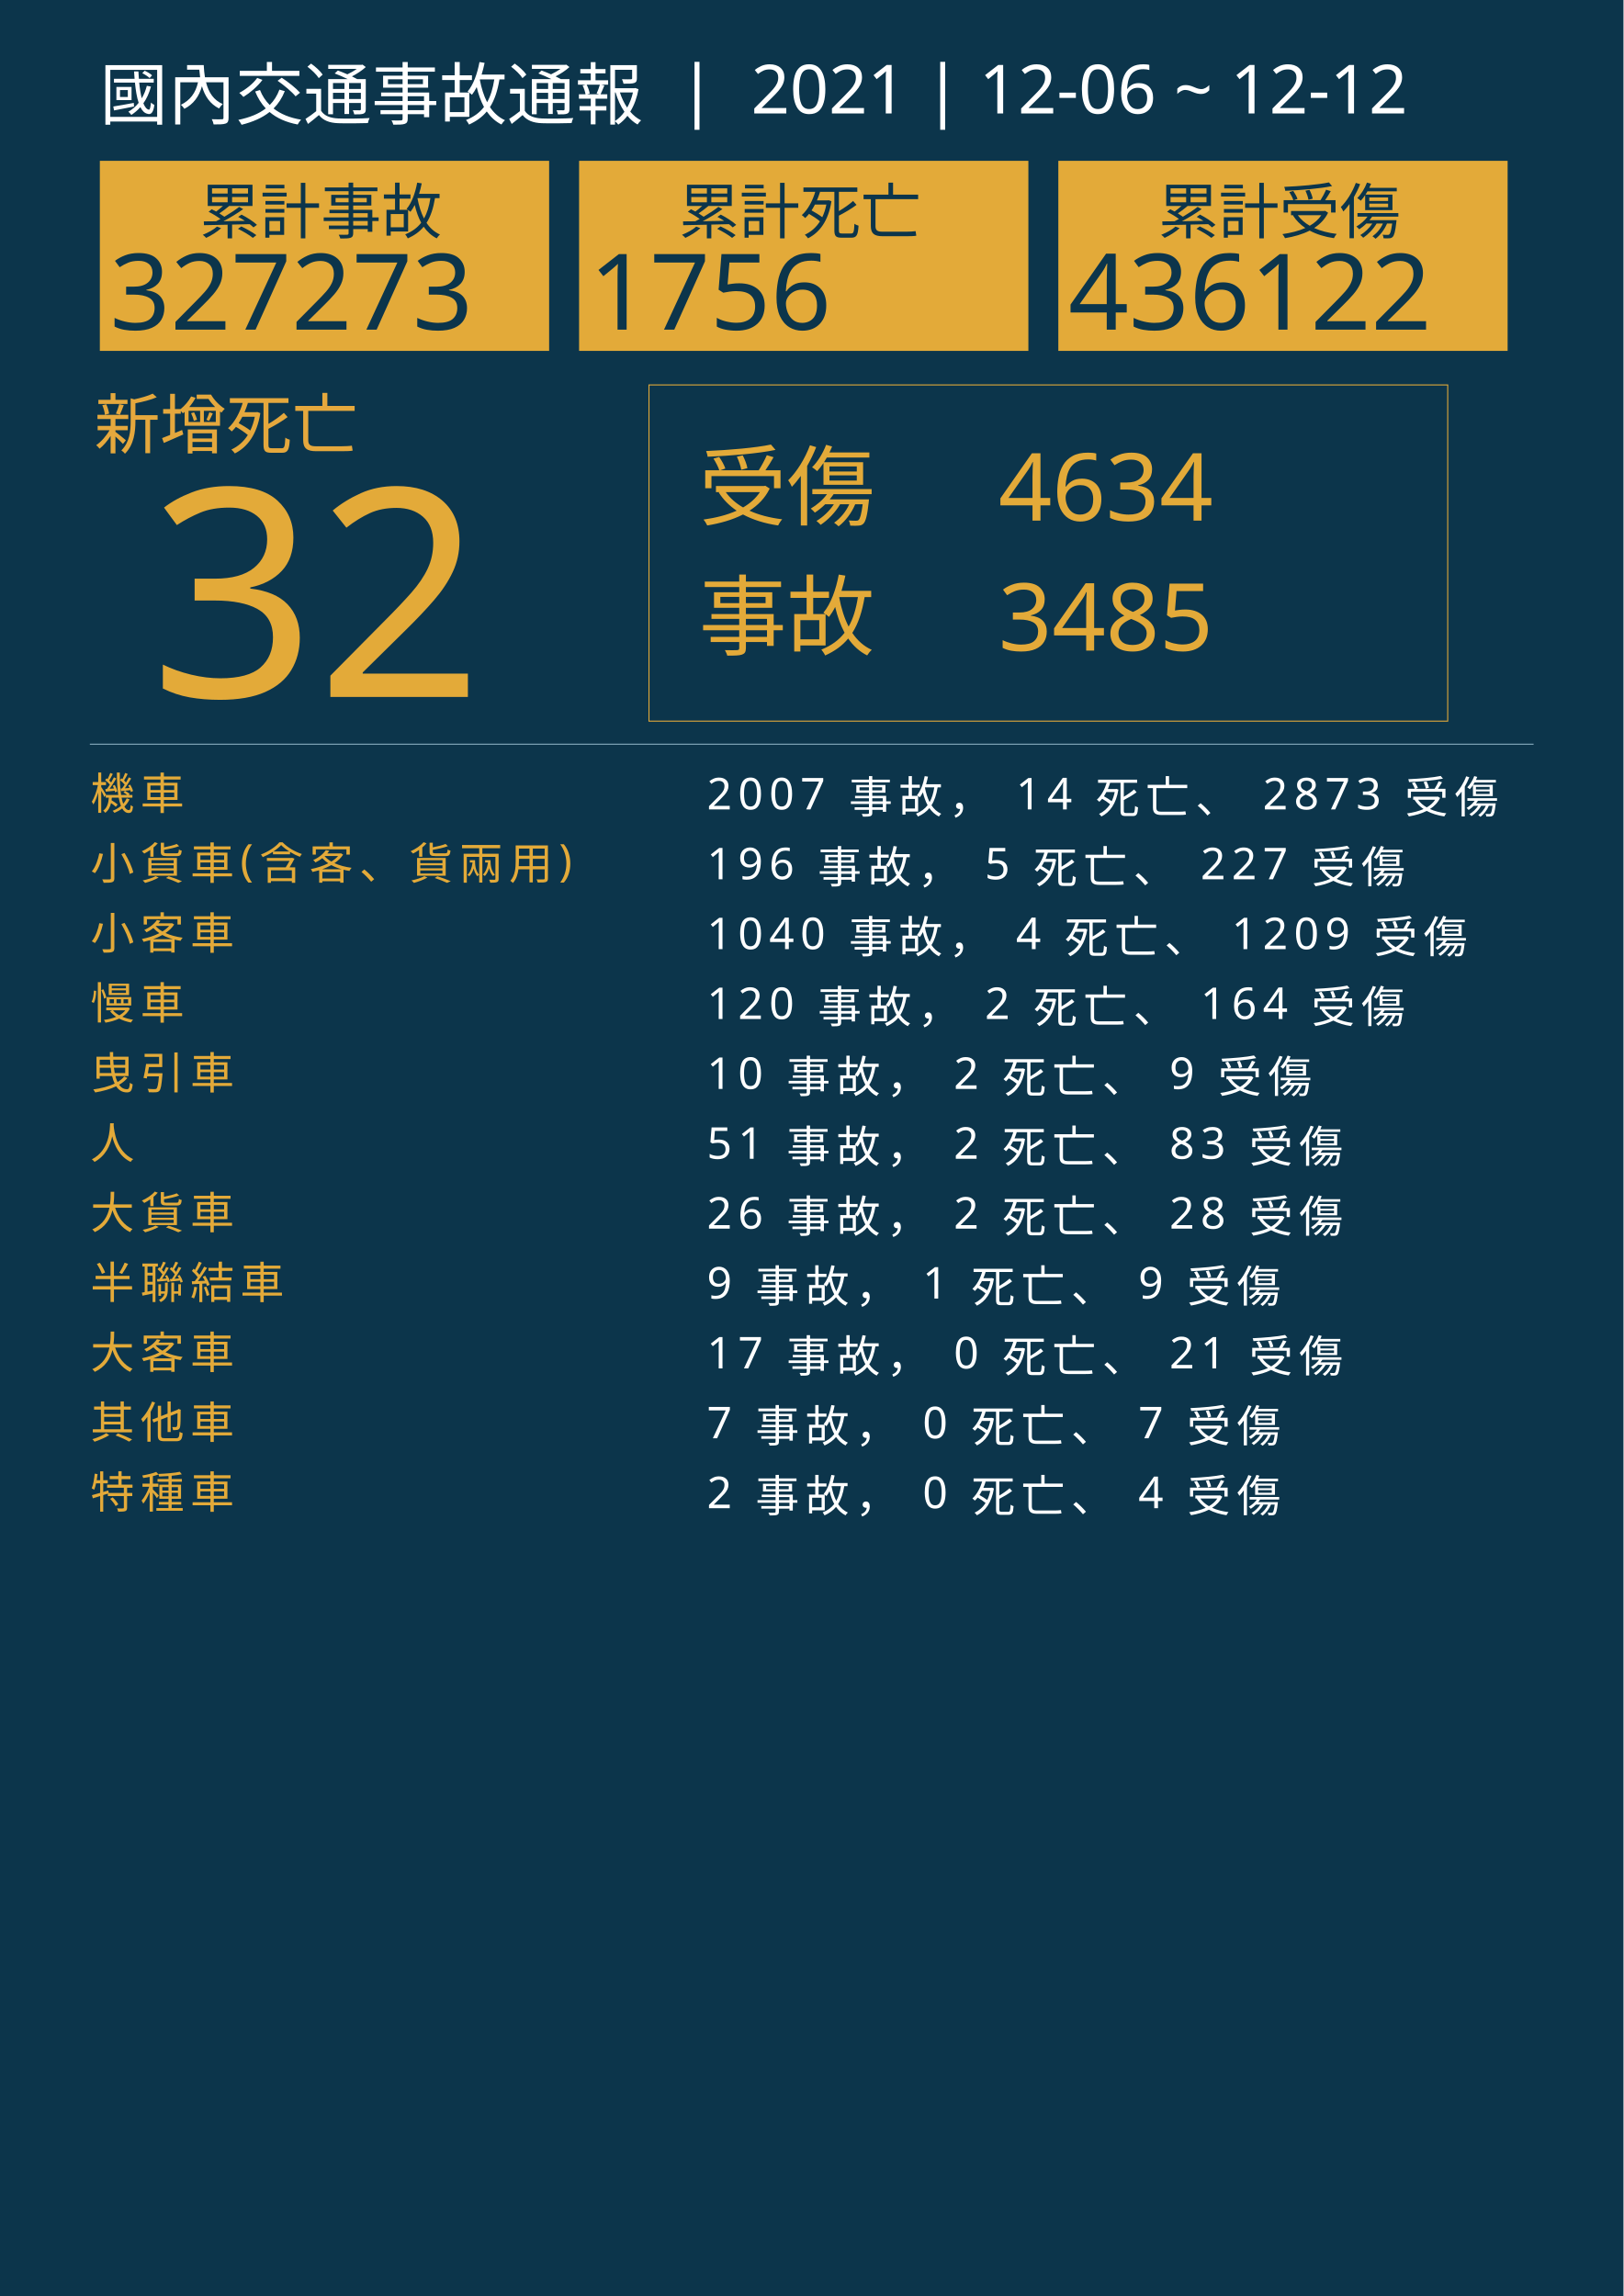
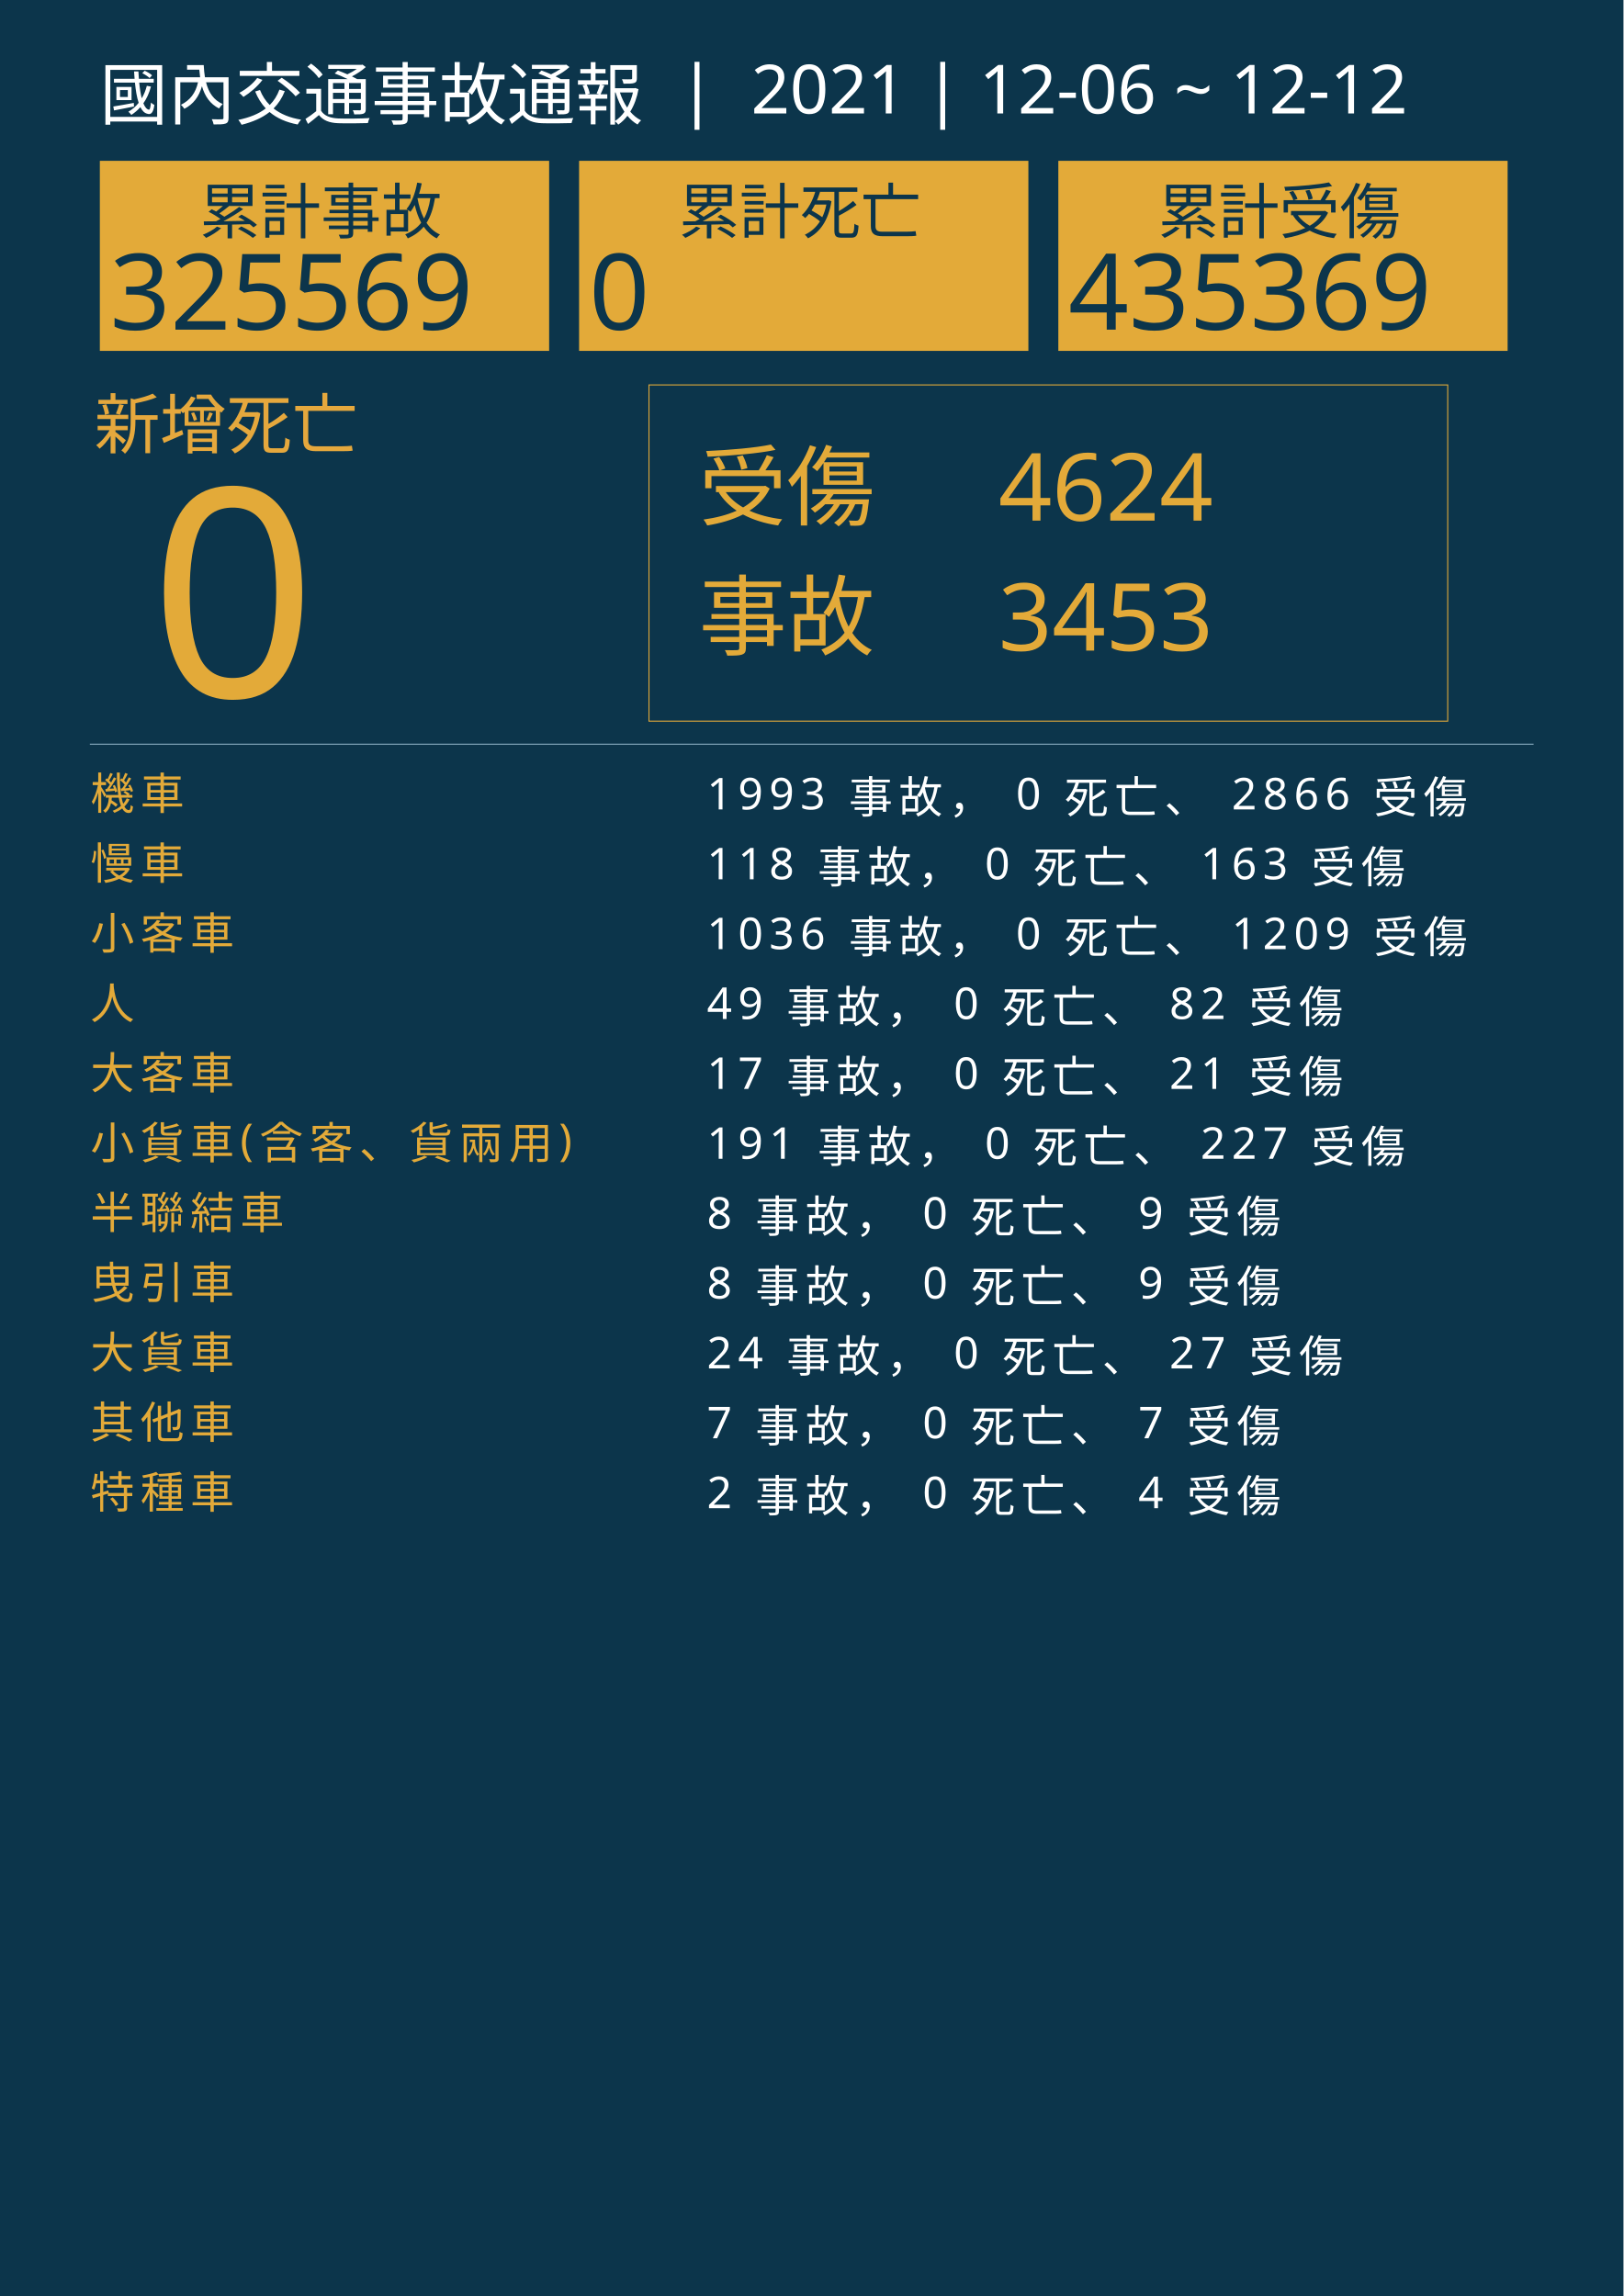
<svg xmlns="http://www.w3.org/2000/svg" version="1.1" id="圖層_1" x="0px" y="0px" viewBox="0 0 1626 2300" style="enable-background:new 0 0 1626 2300;" xml:space="preserve">
  <style type="text/css">
	.st0{fill:#0C354B;}
	.st1{fill:#E5A83D;}
	.st2{font-family:'NotoSansCJKtc-Bold-B5pc-H';}
	.st3{font-size:66px;}
	.st4{fill:#E3AA39;}
	.st5{font-family:'Arial-BoldMT';}
	.st6{font-size:291.776px;}
	.st7{fill:none;stroke:#E3AA39;stroke-miterlimit:10;}
	.st8{font-family:'NotoSansCJKtc-Light-B5pc-H';}
	.st9{font-size:88px;}
	.st10{font-family:'NotoSansCJKtc-Medium-B5pc-H';}
	.st11{font-size:94px;}
	.st12{fill:none;stroke:#8AAFC1;stroke-miterlimit:10;}
	.st13{font-size:60.649px;}
	.st14{font-size:106px;}
	.st15{fill:none;}
	.st16{font-size:44px;}
	.st17{letter-spacing:6;}
	.st18{fill:#FFFFFF;}
	.st19{letter-spacing:1;}
	.st20{font-size:68px;}
</style>
  <rect class="st0" width="1626" height="2300" />
  <text transform="matrix(1 0 0 1 94.5001 449.017)" class="st1 st2 st3">新增死亡</text>
  <g>
-     <text transform="matrix(1 0 0 1 150 698.1412)" class="st4 st5 st6">32</text>
+     <text transform="matrix(1 0 0 1 150 698.1412)" class="st4 st5 st6">0</text>
  </g>
  <g>
    <rect x="650" y="385.6" class="st7" width="800" height="336.8" />
    <g>
      <text transform="matrix(1 0 0 1 700 519.593)" class="st4 st8 st9">受傷</text>
-       <text transform="matrix(1 0 0 1 1000 521.5084)" class="st4 st10 st11">4634</text>
-       <text transform="matrix(1 0 0 1 1000 651.7274)" class="st4 st10 st11">3485</text>
+       <text transform="matrix(1 0 0 1 1000 521.5084)" class="st4 st10 st11">4624</text>
+       <text transform="matrix(1 0 0 1 1000 651.7274)" class="st4 st10 st11">3453</text>
      <text transform="matrix(1 0 0 1 700 649.4965)" class="st4 st8 st9">事故</text>
    </g>
  </g>
  <line class="st12" x1="90" y1="745.5" x2="1536" y2="745.5" />
  <g>
    <g>
      <rect x="100" y="161.1" class="st4" width="450" height="190.4" />
      <g>
        <text transform="matrix(1 0 0 1 200 233.9079)" class="st0 st10 st13">累計事故</text>
        <g>
-           <text transform="matrix(1 0 0 1 110 330.2121)" class="st0 st5 st14">327273</text>
+           <text transform="matrix(1 0 0 1 110 330.2121)" class="st0 st5 st14">325569</text>
        </g>
      </g>
    </g>
    <g>
      <rect x="580" y="161.1" class="st4" width="450" height="190.4" />
      <g>
        <text transform="matrix(1 0 0 1 680 233.908)" class="st0 st10 st13">累計死亡</text>
        <g>
-           <text transform="matrix(1 0 0 1 590 330.2122)" class="st0 st5 st14">1756</text>
+           <text transform="matrix(1 0 0 1 590 330.2122)" class="st0 st5 st14">0</text>
        </g>
      </g>
    </g>
    <g>
      <rect x="1060" y="161.1" class="st4" width="450" height="190.4" />
      <g>
        <text transform="matrix(1 0 0 1 1160 233.908)" class="st0 st10 st13">累計受傷</text>
        <g>
-           <text transform="matrix(1 0 0 1 1070 330.2122)" class="st0 st5 st14">436122</text>
+           <text transform="matrix(1 0 0 1 1070 330.2122)" class="st0 st5 st14">435369</text>
        </g>
      </g>
    </g>
  </g>
  <rect x="90.6" y="772.1" class="st15" width="1141.8" height="314.8" />
  <text transform="matrix(1 0 0 1 90.5591 810.7965)">
    <tspan x="0" y="0" class="st4 st10 st16 st17">機車</tspan>
-     <tspan x="600" y="0" class="st18 st10 st16 st17"> 2007 事故， 14 死亡、 2873 受傷</tspan>
-     <tspan x="0" y="70" class="st4 st10 st16 st17">小貨車(含客、貨兩用)</tspan>
-     <tspan x="600" y="70" class="st18 st10 st16 st17"> 196 事故， 5 死亡、 227 受傷</tspan>
+     <tspan x="600" y="0" class="st18 st10 st16 st17"> 1993 事故， 0 死亡、 2866 受傷</tspan>
+     <tspan x="0" y="70" class="st4 st10 st16 st17">慢車</tspan>
+     <tspan x="600" y="70" class="st18 st10 st16 st17"> 118 事故， 0 死亡、 163 受傷</tspan>
    <tspan x="0" y="140" class="st4 st10 st16 st17">小客車</tspan>
-     <tspan x="600" y="140" class="st18 st10 st16 st17"> 1040 事故， 4 死亡、 1209 受傷</tspan>
-     <tspan x="0" y="210" class="st4 st10 st16 st17">慢車</tspan>
-     <tspan x="600" y="210" class="st18 st10 st16 st17"> 120 事故， 2 死亡、 164 受傷</tspan>
-     <tspan x="0" y="280" class="st4 st10 st16 st17">曳引車</tspan>
-     <tspan x="600" y="280" class="st18 st10 st16 st17"> 10 事故， 2 死亡、 9 受傷</tspan>
-     <tspan x="0" y="350" class="st4 st10 st16 st17">人</tspan>
-     <tspan x="600" y="350" class="st18 st10 st16 st17"> 51 事故， 2 死亡、 83 受傷</tspan>
-     <tspan x="0" y="420" class="st4 st10 st16 st17">大貨車</tspan>
-     <tspan x="600" y="420" class="st18 st10 st16 st17"> 26 事故， 2 死亡、 28 受傷</tspan>
-     <tspan x="0" y="490" class="st4 st10 st16 st17">半聯結車</tspan>
-     <tspan x="600" y="490" class="st18 st10 st16 st17"> 9 事故， 1 死亡、 9 受傷</tspan>
-     <tspan x="0" y="560" class="st4 st10 st16 st17">大客車</tspan>
-     <tspan x="600" y="560" class="st18 st10 st16 st17"> 17 事故， 0 死亡、 21 受傷</tspan>
+     <tspan x="600" y="140" class="st18 st10 st16 st17"> 1036 事故， 0 死亡、 1209 受傷</tspan>
+     <tspan x="0" y="210" class="st4 st10 st16 st17">人</tspan>
+     <tspan x="600" y="210" class="st18 st10 st16 st17"> 49 事故， 0 死亡、 82 受傷</tspan>
+     <tspan x="0" y="280" class="st4 st10 st16 st17">大客車</tspan>
+     <tspan x="600" y="280" class="st18 st10 st16 st17"> 17 事故， 0 死亡、 21 受傷</tspan>
+     <tspan x="0" y="350" class="st4 st10 st16 st17">小貨車(含客、貨兩用)</tspan>
+     <tspan x="600" y="350" class="st18 st10 st16 st17"> 191 事故， 0 死亡、 227 受傷</tspan>
+     <tspan x="0" y="420" class="st4 st10 st16 st17">半聯結車</tspan>
+     <tspan x="600" y="420" class="st18 st10 st16 st17"> 8 事故， 0 死亡、 9 受傷</tspan>
+     <tspan x="0" y="490" class="st4 st10 st16 st17">曳引車</tspan>
+     <tspan x="600" y="490" class="st18 st10 st16 st17"> 8 事故， 0 死亡、 9 受傷</tspan>
+     <tspan x="0" y="560" class="st4 st10 st16 st17">大貨車</tspan>
+     <tspan x="600" y="560" class="st18 st10 st16 st17"> 24 事故， 0 死亡、 27 受傷</tspan>
    <tspan x="0" y="630" class="st4 st10 st16 st17">其他車</tspan>
    <tspan x="600" y="630" class="st18 st10 st16 st17"> 7 事故， 0 死亡、 7 受傷</tspan>
    <tspan x="0" y="700" class="st4 st10 st16 st17">特種車</tspan>
    <tspan x="600" y="700" class="st18 st10 st16 st17"> 2 事故， 0 死亡、 4 受傷</tspan>
  </text>
  <text transform="matrix(1 0 0 1 100 119.2712)" class="st18 st8 st20">國內交通事故通報  |  2021 | 12-06 ~ 12-12</text>
</svg>
